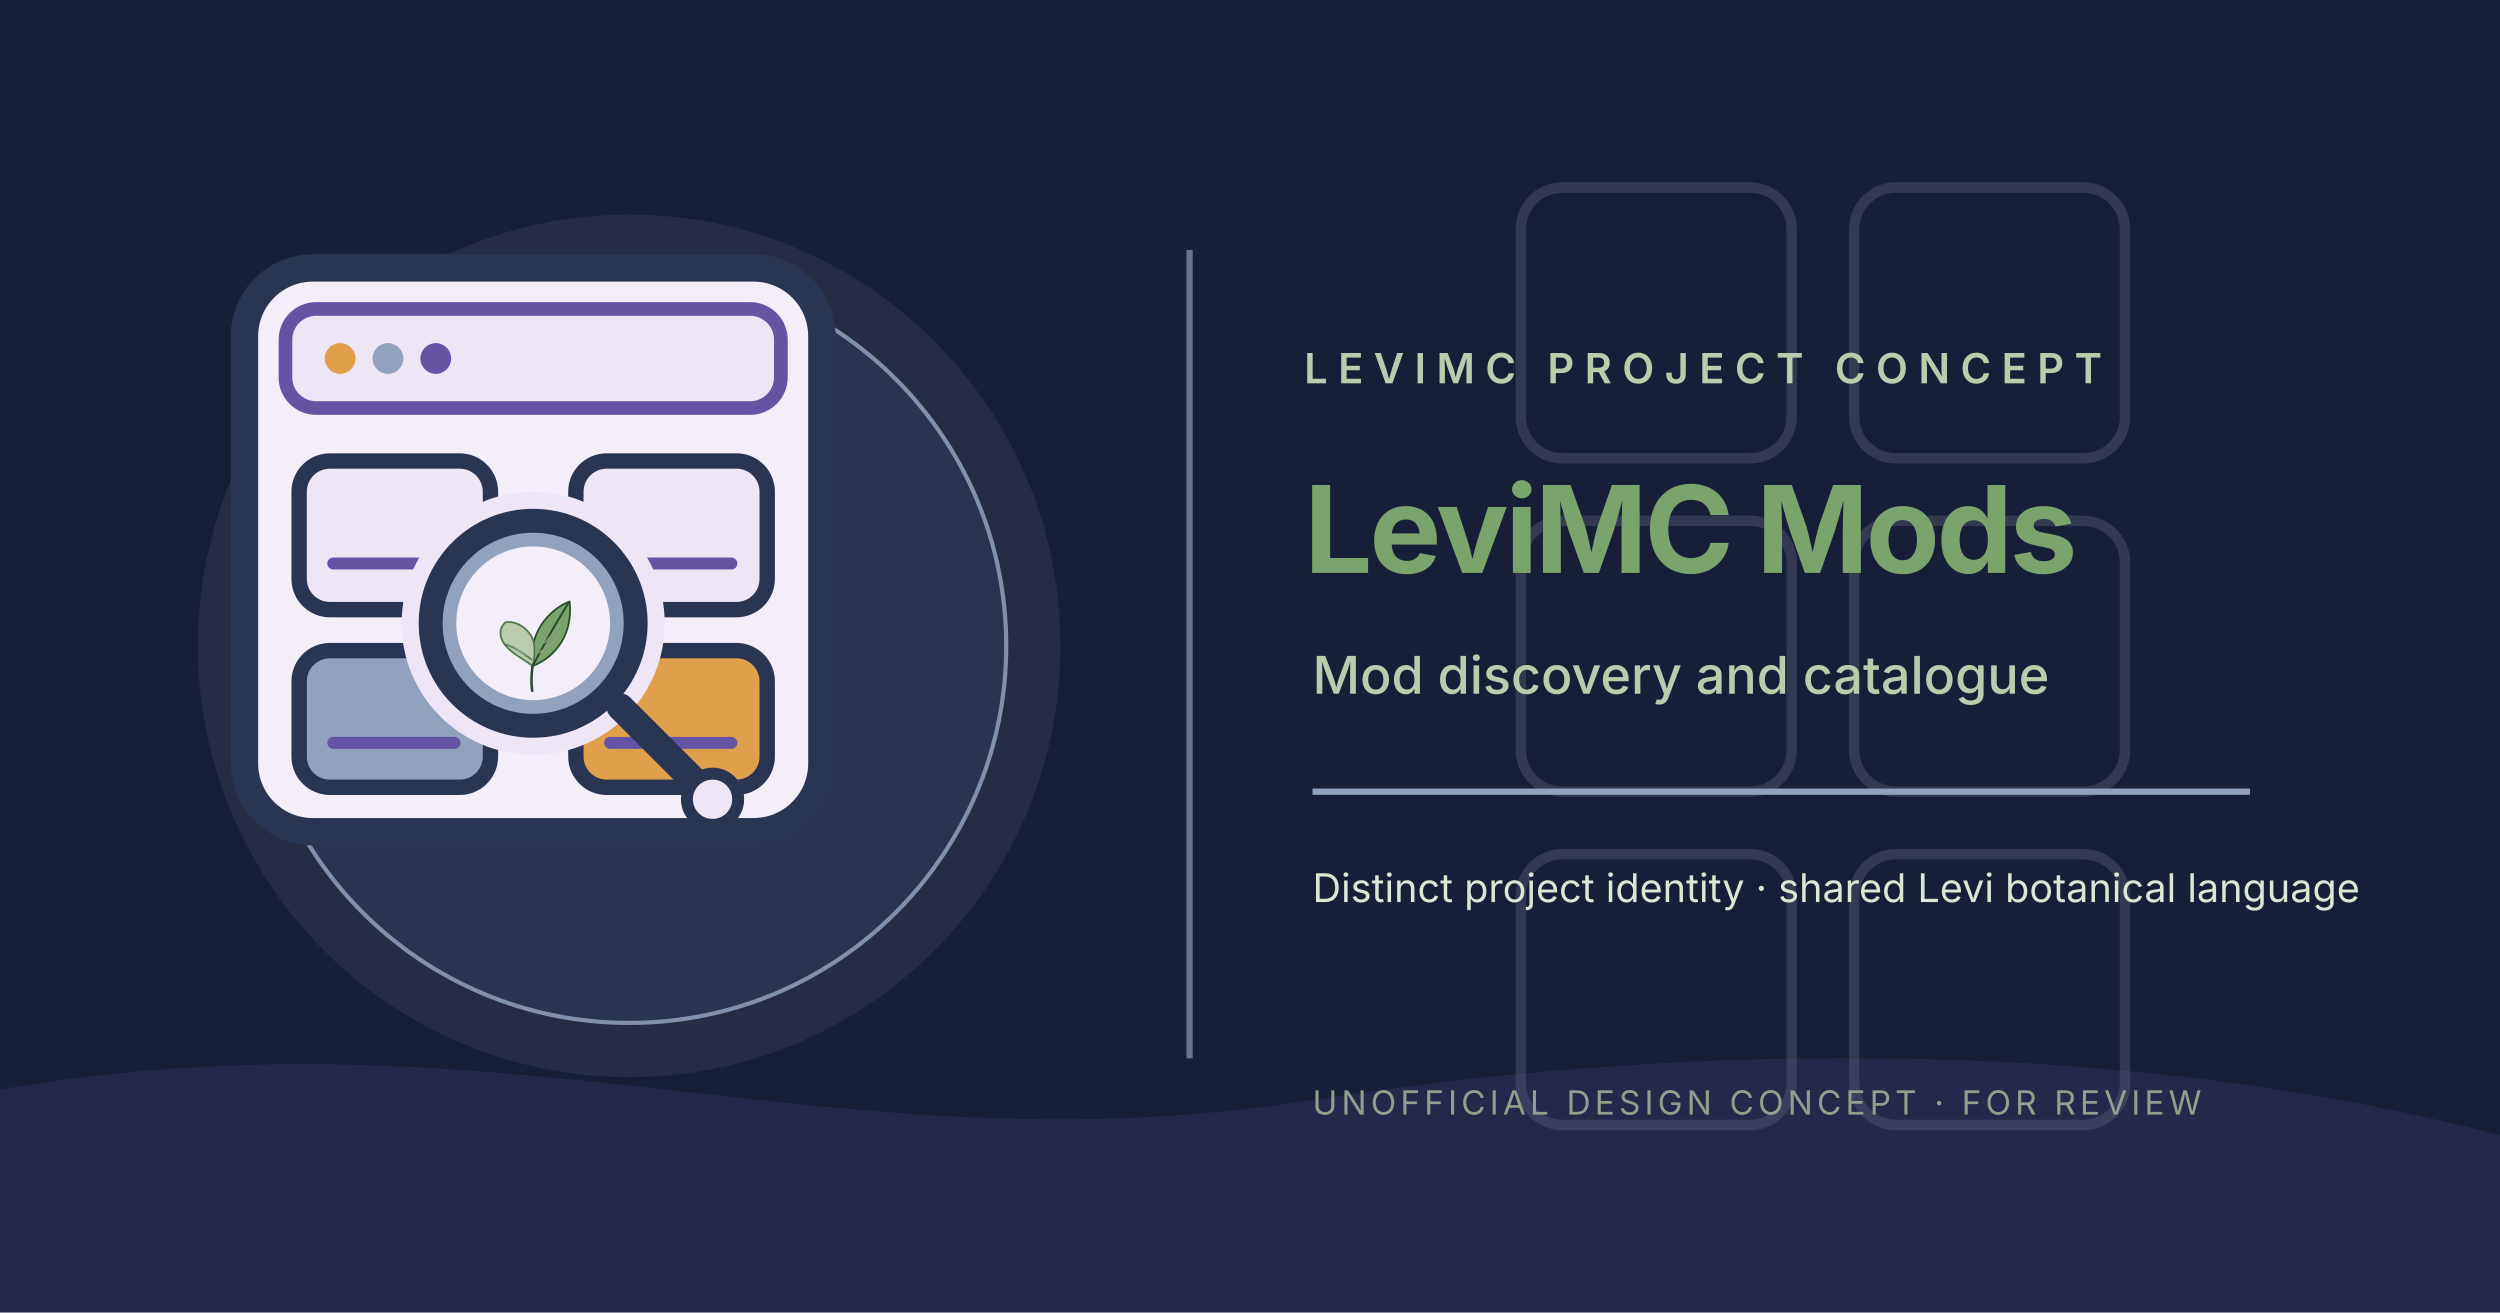
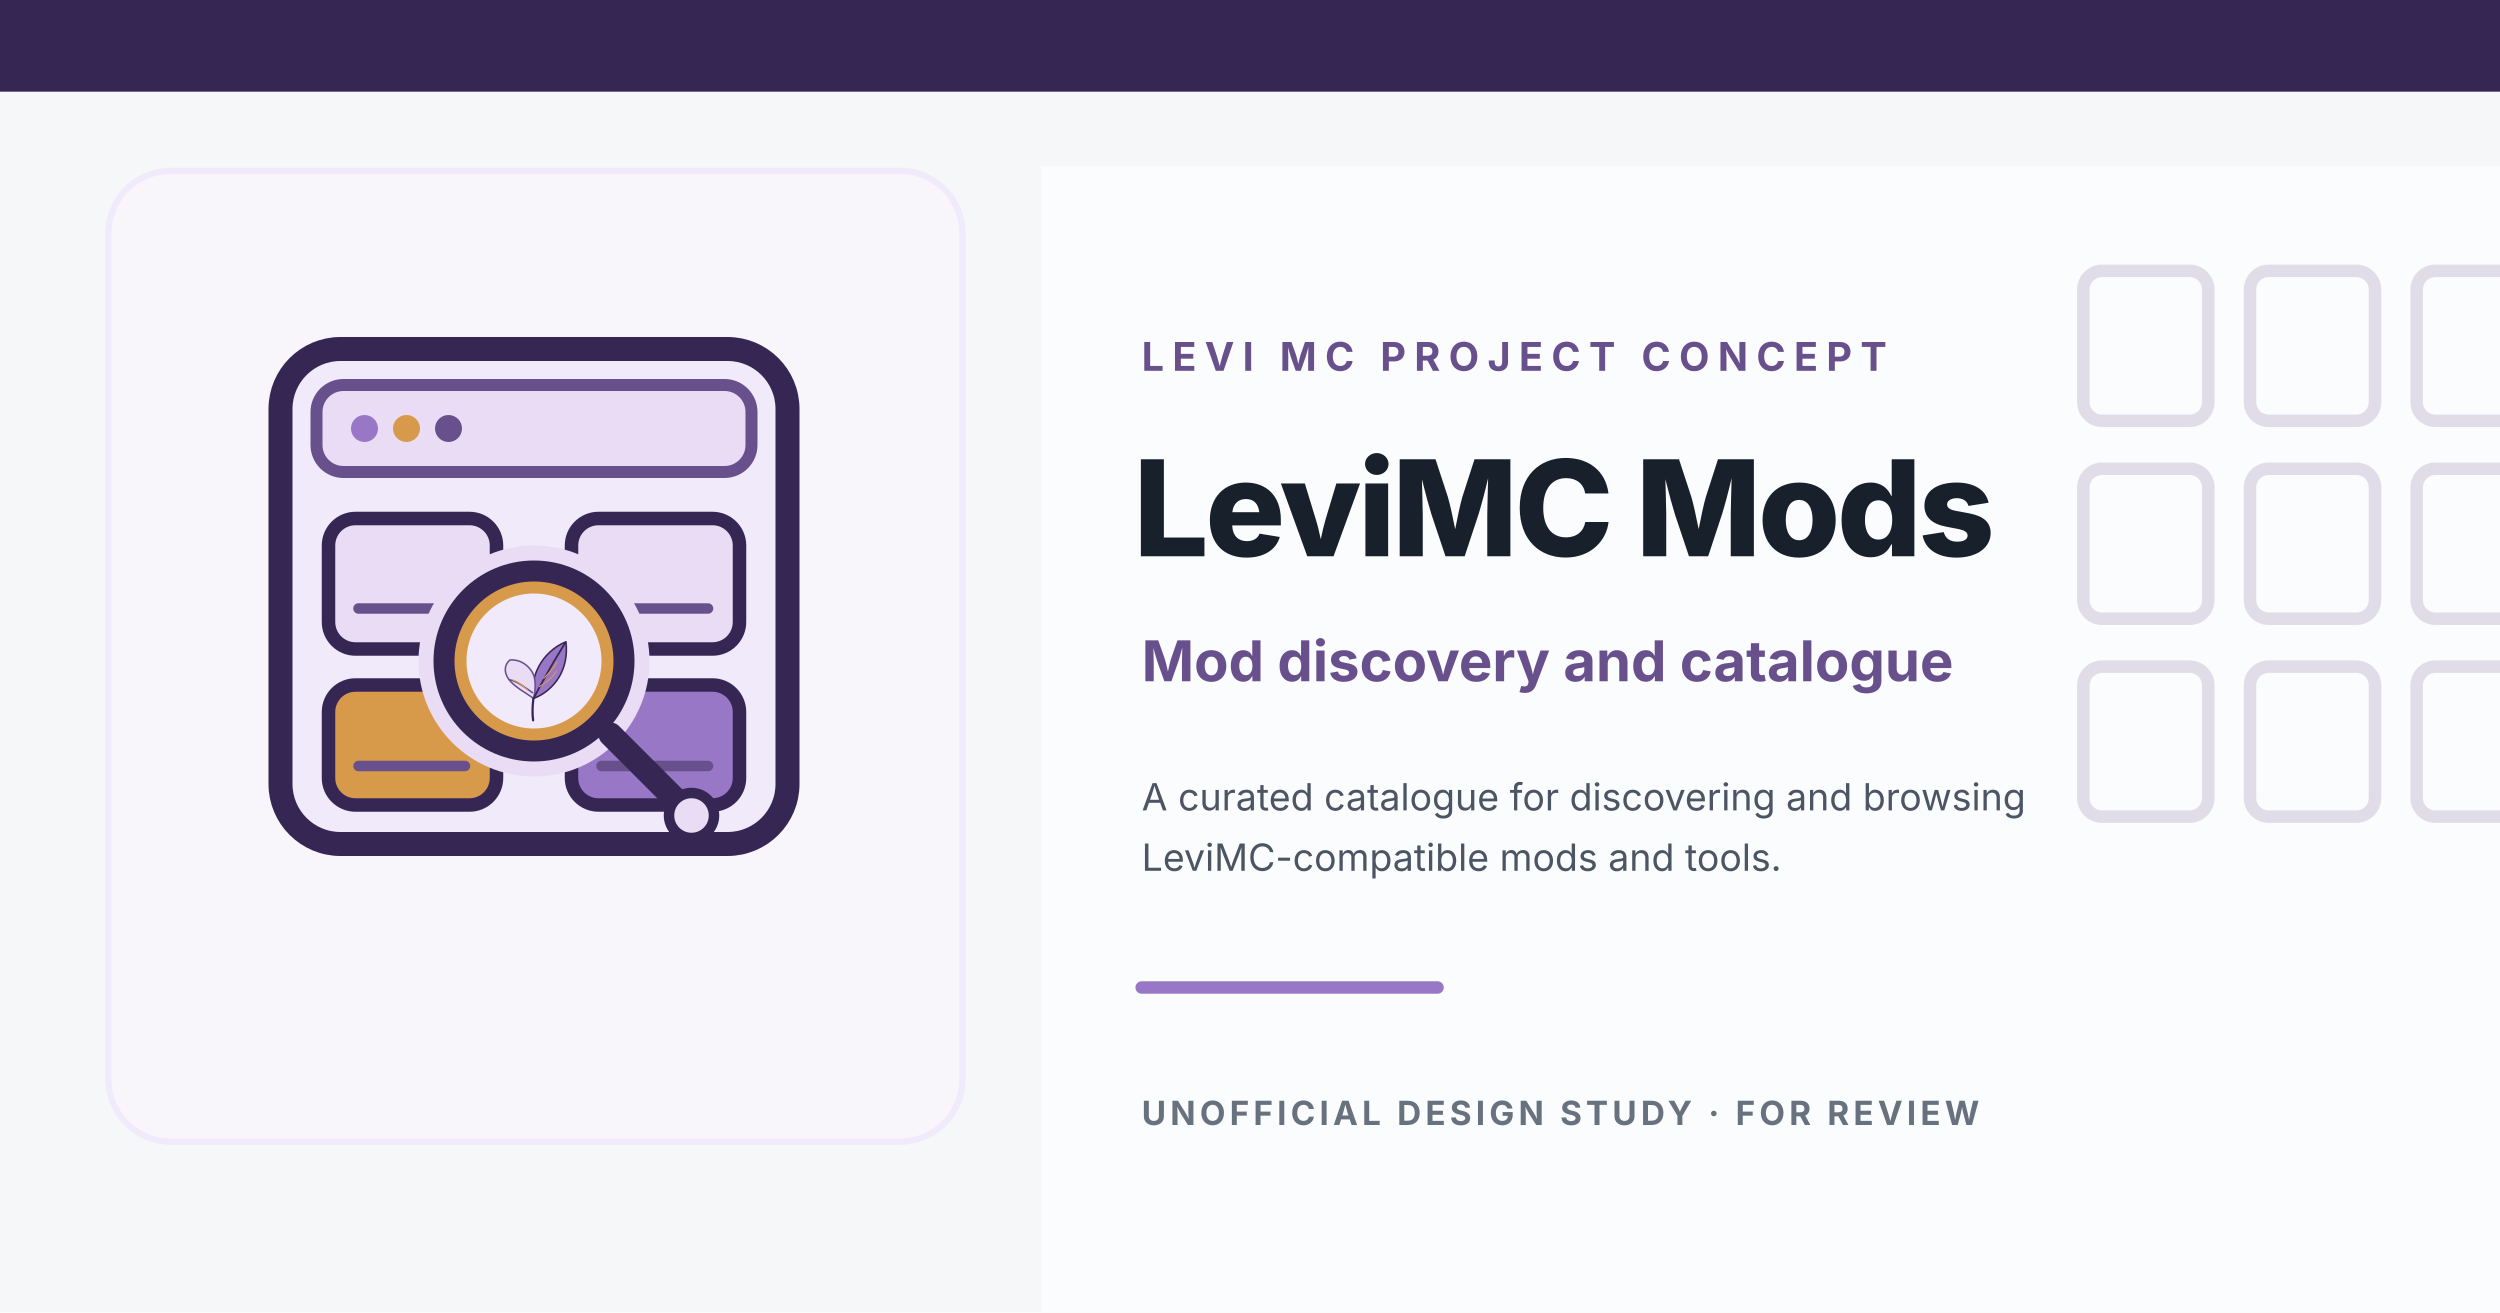
<svg xmlns="http://www.w3.org/2000/svg" width="1200" height="630" viewBox="0 0 1200 630" role="img" aria-labelledby="title desc">
-   <defs>
-     <linearGradient id="bg" x1="0" y1="0" x2="1" y2="1">
-       <stop offset="0" stop-color="#171f38" />
-       <stop offset="1" stop-color="#2a3453" />
-     </linearGradient>
-   </defs>
-   <rect width="1200" height="630" fill="#171f38" />
-   <g>
-     <rect x="730" y="90" width="130" height="130" rx="20" fill="none" stroke="#eee5f7" stroke-width="5" opacity=".13" />
-     <rect x="890" y="90" width="130" height="130" rx="20" fill="none" stroke="#eee5f7" stroke-width="5" opacity=".13" />
-     <rect x="730" y="250" width="130" height="130" rx="20" fill="none" stroke="#eee5f7" stroke-width="5" opacity=".13" />
-     <rect x="890" y="250" width="130" height="130" rx="20" fill="none" stroke="#eee5f7" stroke-width="5" opacity=".13" />
-     <rect x="730" y="410" width="130" height="130" rx="20" fill="none" stroke="#eee5f7" stroke-width="5" opacity=".13" />
-     <rect x="890" y="410" width="130" height="130" rx="20" fill="none" stroke="#eee5f7" stroke-width="5" opacity=".13" />
+   <rect width="1200" height="630" fill="#f6f7f8" />
+   <path d="M0 0 H1200 V44 H0Z" fill="#362653" />
+   <path d="M500 80 H1200 V630 H500Z" fill="#fbfcfd" />
+   <g fill="none" stroke="#68508d" stroke-width="6" opacity=".18">
+     <rect x="1000" y="130" width="60" height="72" rx="9" />
+     <rect x="1080" y="130" width="60" height="72" rx="9" />
+     <rect x="1160" y="130" width="60" height="72" rx="9" />
+     <rect x="1000" y="225" width="60" height="72" rx="9" />
+     <rect x="1080" y="225" width="60" height="72" rx="9" />
+     <rect x="1160" y="225" width="60" height="72" rx="9" />
+     <rect x="1000" y="320" width="60" height="72" rx="9" />
+     <rect x="1080" y="320" width="60" height="72" rx="9" />
+     <rect x="1160" y="320" width="60" height="72" rx="9" />
  </g>
-   <path d="M0 523 C245 481 402 564 630 528 C823 498 1030 500 1200 545 V630 H0Z" fill="#6553a3" opacity=".18" />
-   <circle cx="302" cy="310" r="207" fill="#eee5f7" opacity=".07" />
-   <circle cx="302" cy="310" r="181" fill="#2a3453" stroke="#92a1be" stroke-width="2" opacity=".85" />
-   <g transform="translate(46 54) scale(.82)">
-     <rect x="87" y="91" width="338" height="330" rx="40" fill="#f4eefb" stroke="#2a3453" stroke-width="16" />
-     <rect x="111" y="115" width="290" height="58" rx="18" fill="#eee5f7" stroke="#6553a3" stroke-width="8" />
-     <circle cx="143" cy="144" r="9" fill="#e0a04b" />
-     <circle cx="171" cy="144" r="9" fill="#92a1be" />
-     <circle cx="199" cy="144" r="9" fill="#6553a3" />
-     <rect x="119" y="204" width="112" height="87" rx="18" fill="#eee5f7" stroke="#2a3453" stroke-width="9" />
-     <rect x="281" y="204" width="112" height="87" rx="18" fill="#eee5f7" stroke="#2a3453" stroke-width="9" />
-     <rect x="119" y="315" width="112" height="80" rx="18" fill="#92a1be" stroke="#2a3453" stroke-width="9" />
-     <rect x="281" y="315" width="112" height="80" rx="18" fill="#e0a04b" stroke="#2a3453" stroke-width="9" />
-     <path d="M139 264 H210 M301 264 H372 M139 369 H210 M301 369 H372" fill="none" stroke="#6553a3" stroke-width="7" stroke-linecap="round" stroke-linejoin="round" />
-     <circle cx="256" cy="299" r="72" fill="#2a3453" stroke="#eee5f7" stroke-width="10" />
-     <circle cx="256" cy="299" r="49" fill="#f4eefb" stroke="#92a1be" stroke-width="8" />
+   <rect x="52" y="82" width="410" height="466" rx="30" fill="#f8f5fb" stroke="#f1eafa" stroke-width="3" />
+   <g transform="translate(72 102) scale(.72)">
+     <rect x="87" y="91" width="338" height="330" rx="40" fill="#f1eafa" stroke="#362653" stroke-width="16" />
+     <rect x="111" y="115" width="290" height="58" rx="18" fill="#e9dcf4" stroke="#68508d" stroke-width="8" />
+     <circle cx="143" cy="144" r="9" fill="#9877c7" />
+     <circle cx="171" cy="144" r="9" fill="#d79a4b" />
+     <circle cx="199" cy="144" r="9" fill="#68508d" />
+     <rect x="119" y="204" width="112" height="87" rx="18" fill="#e9dcf4" stroke="#362653" stroke-width="9" />
+     <rect x="281" y="204" width="112" height="87" rx="18" fill="#e9dcf4" stroke="#362653" stroke-width="9" />
+     <rect x="119" y="315" width="112" height="80" rx="18" fill="#d79a4b" stroke="#362653" stroke-width="9" />
+     <rect x="281" y="315" width="112" height="80" rx="18" fill="#9877c7" stroke="#362653" stroke-width="9" />
+     <path d="M139 264 H210 M301 264 H372 M139 369 H210 M301 369 H372" fill="none" stroke="#68508d" stroke-width="7" stroke-linecap="round" stroke-linejoin="round" />
+     <circle cx="256" cy="299" r="72" fill="#362653" stroke="#e9dcf4" stroke-width="10" />
+     <circle cx="256" cy="299" r="49" fill="#f1eafa" stroke="#d79a4b" stroke-width="8" />
    <g transform="translate(256 312) rotate(0) scale(0.15)" opacity="1.0">
-       <path d="M-2 80 C-12 42 -5 -12 21 -62 C45 -108 89 -151 142 -172 C149 -114 138 -60 112 -16 C86 28 44 63 -2 80Z" fill="#7ba46d" stroke="#294c2d" stroke-width="7" stroke-linejoin="round" />
-       <path d="M-2 80 C-33 56 -85 31 -112 -5 C-135 -36 -132 -71 -107 -91 C-65 -96 -23 -69 -4 -30 C8 -4 8 39 -2 80Z" fill="#b9ccac" stroke="#52784d" stroke-width="7" stroke-linejoin="round" />
-       <path d="M-3 82 C24 31 61 -42 139 -168" fill="none" stroke="#294c2d" stroke-width="8" stroke-linecap="round" />
-       <path d="M-7 54 C-45 27 -73 5 -110 -4" fill="none" stroke="#52784d" stroke-width="7" stroke-linecap="round" />
-       <path d="M-3 83 C-7 116 -8 145 -4 177" fill="none" stroke="#294c2d" stroke-width="10" stroke-linecap="round" />
-       <path d="M24 27 C54 10 82 -12 100 -42 M43 -10 C69 -34 87 -58 103 -81 M-29 42 C-55 17 -75 4 -94 -2" fill="none" stroke="#90a08c" stroke-width="5" stroke-linecap="round" />
+       <path d="M-2 80 C-12 42 -5 -12 21 -62 C45 -108 89 -151 142 -172 C149 -114 138 -60 112 -16 C86 28 44 63 -2 80Z" fill="#9877c7" stroke="#362653" stroke-width="7" stroke-linejoin="round" />
+       <path d="M-2 80 C-33 56 -85 31 -112 -5 C-135 -36 -132 -71 -107 -91 C-65 -96 -23 -69 -4 -30 C8 -4 8 39 -2 80Z" fill="#e9dcf4" stroke="#68508d" stroke-width="7" stroke-linejoin="round" />
+       <path d="M-3 82 C24 31 61 -42 139 -168" fill="none" stroke="#362653" stroke-width="8" stroke-linecap="round" />
+       <path d="M-7 54 C-45 27 -73 5 -110 -4" fill="none" stroke="#68508d" stroke-width="7" stroke-linecap="round" />
+       <path d="M-3 83 C-7 116 -8 145 -4 177" fill="none" stroke="#362653" stroke-width="10" stroke-linecap="round" />
+       <path d="M24 27 C54 10 82 -12 100 -42 M43 -10 C69 -34 87 -58 103 -81 M-29 42 C-55 17 -75 4 -94 -2" fill="none" stroke="#d79a4b" stroke-width="5" stroke-linecap="round" />
    </g>
-     <path d="M307 348 L357 398" fill="none" stroke="#2a3453" stroke-width="16" stroke-linecap="round" stroke-linejoin="round" />
-     <circle cx="361" cy="402" r="15" fill="#eee5f7" stroke="#2a3453" stroke-width="7" />
+     <path d="M307 348 L357 398" fill="none" stroke="#362653" stroke-width="16" stroke-linecap="round" stroke-linejoin="round" />
+     <circle cx="361" cy="402" r="15" fill="#e9dcf4" stroke="#362653" stroke-width="7" />
  </g>
-   <path d="M571 120 V508" stroke="#92a1be" stroke-width="3" opacity=".65" />
-   <text x="626" y="184" fill="#b9ccac" font-family="Inter,Segoe UI,sans-serif" font-size="20" font-weight="600" letter-spacing="5">LEVIMC PROJECT CONCEPT</text>
-   <text x="626" y="275" fill="#7ba46d" font-family="Inter,Segoe UI,sans-serif" font-size="58" font-weight="750" letter-spacing="-1.5">LeviMC Mods</text>
-   <text x="630" y="333" fill="#b9ccac" font-family="Inter,Segoe UI,sans-serif" font-size="25" font-weight="500">Mod discovery and catalogue</text>
-   <path d="M630 380 H1080" stroke="#92a1be" stroke-width="3" />
-   <text x="630" y="433" fill="#dce7d3" font-family="Inter,Segoe UI,sans-serif" font-size="19">Distinct project identity · shared Levi botanical language</text>
-   <text x="630" y="535" fill="#90a08c" font-family="Inter,Segoe UI,sans-serif" font-size="16" letter-spacing="2">UNOFFICIAL DESIGN CONCEPT · FOR REVIEW</text>
+   <text x="548" y="178" fill="#68508d" font-family="Inter,Segoe UI,sans-serif" font-size="19" font-weight="750" letter-spacing="4">LEVI MC PROJECT CONCEPT</text>
+   <text x="544" y="267" fill="#17202b" font-family="Inter,Segoe UI,sans-serif" font-size="64" font-weight="780" letter-spacing="-1.7">LeviMC Mods</text>
+   <text x="548" y="327" fill="#68508d" font-family="Inter,Segoe UI,sans-serif" font-size="27" font-weight="650">Mod discovery and catalogue</text>
+   <text x="548" y="389" fill="#4b5563" font-family="Inter,Segoe UI,sans-serif" font-size="18">
+     <tspan x="548" dy="0">A curated catalogue for discovering and browsing</tspan>
+     <tspan x="548" dy="29">LeviMC-compatible mods and tools.</tspan>
+   </text>
+   <path d="M548 474 H690" stroke="#9877c7" stroke-width="6" stroke-linecap="round" />
+   <text x="548" y="540" fill="#68717e" font-family="Inter,Segoe UI,sans-serif" font-size="16" font-weight="650" letter-spacing="2">UNOFFICIAL DESIGN STUDY · FOR REVIEW</text>
</svg>
